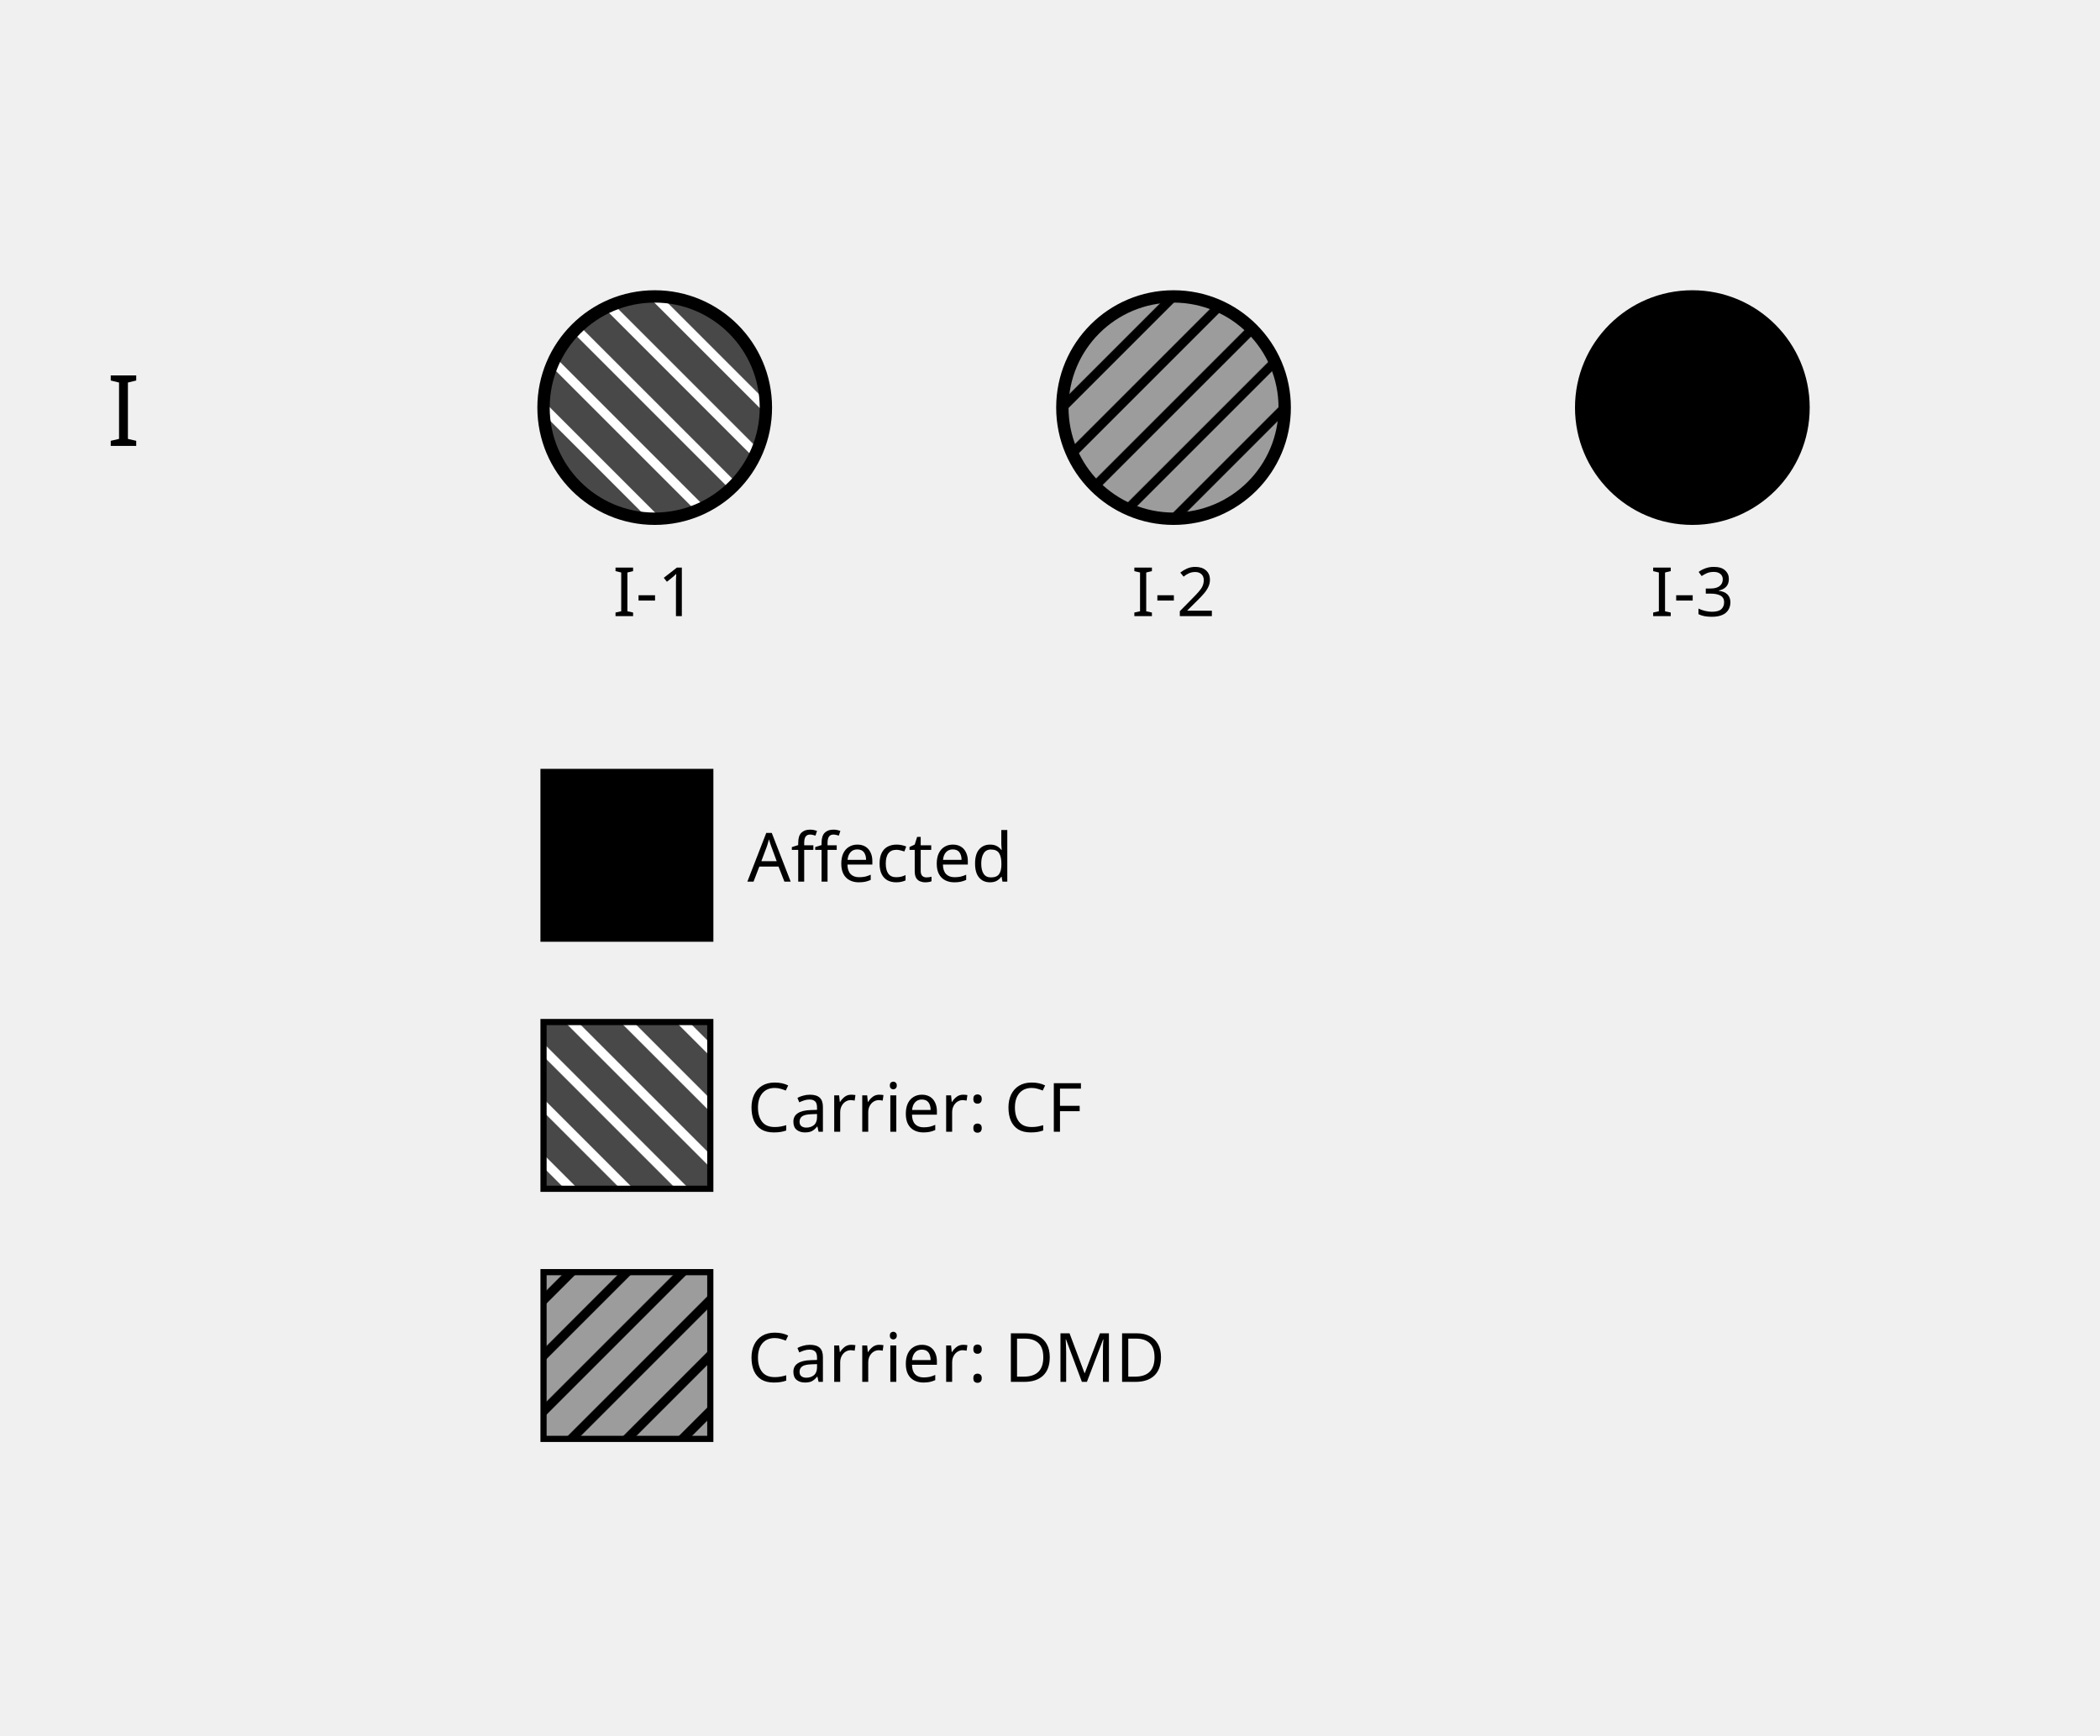
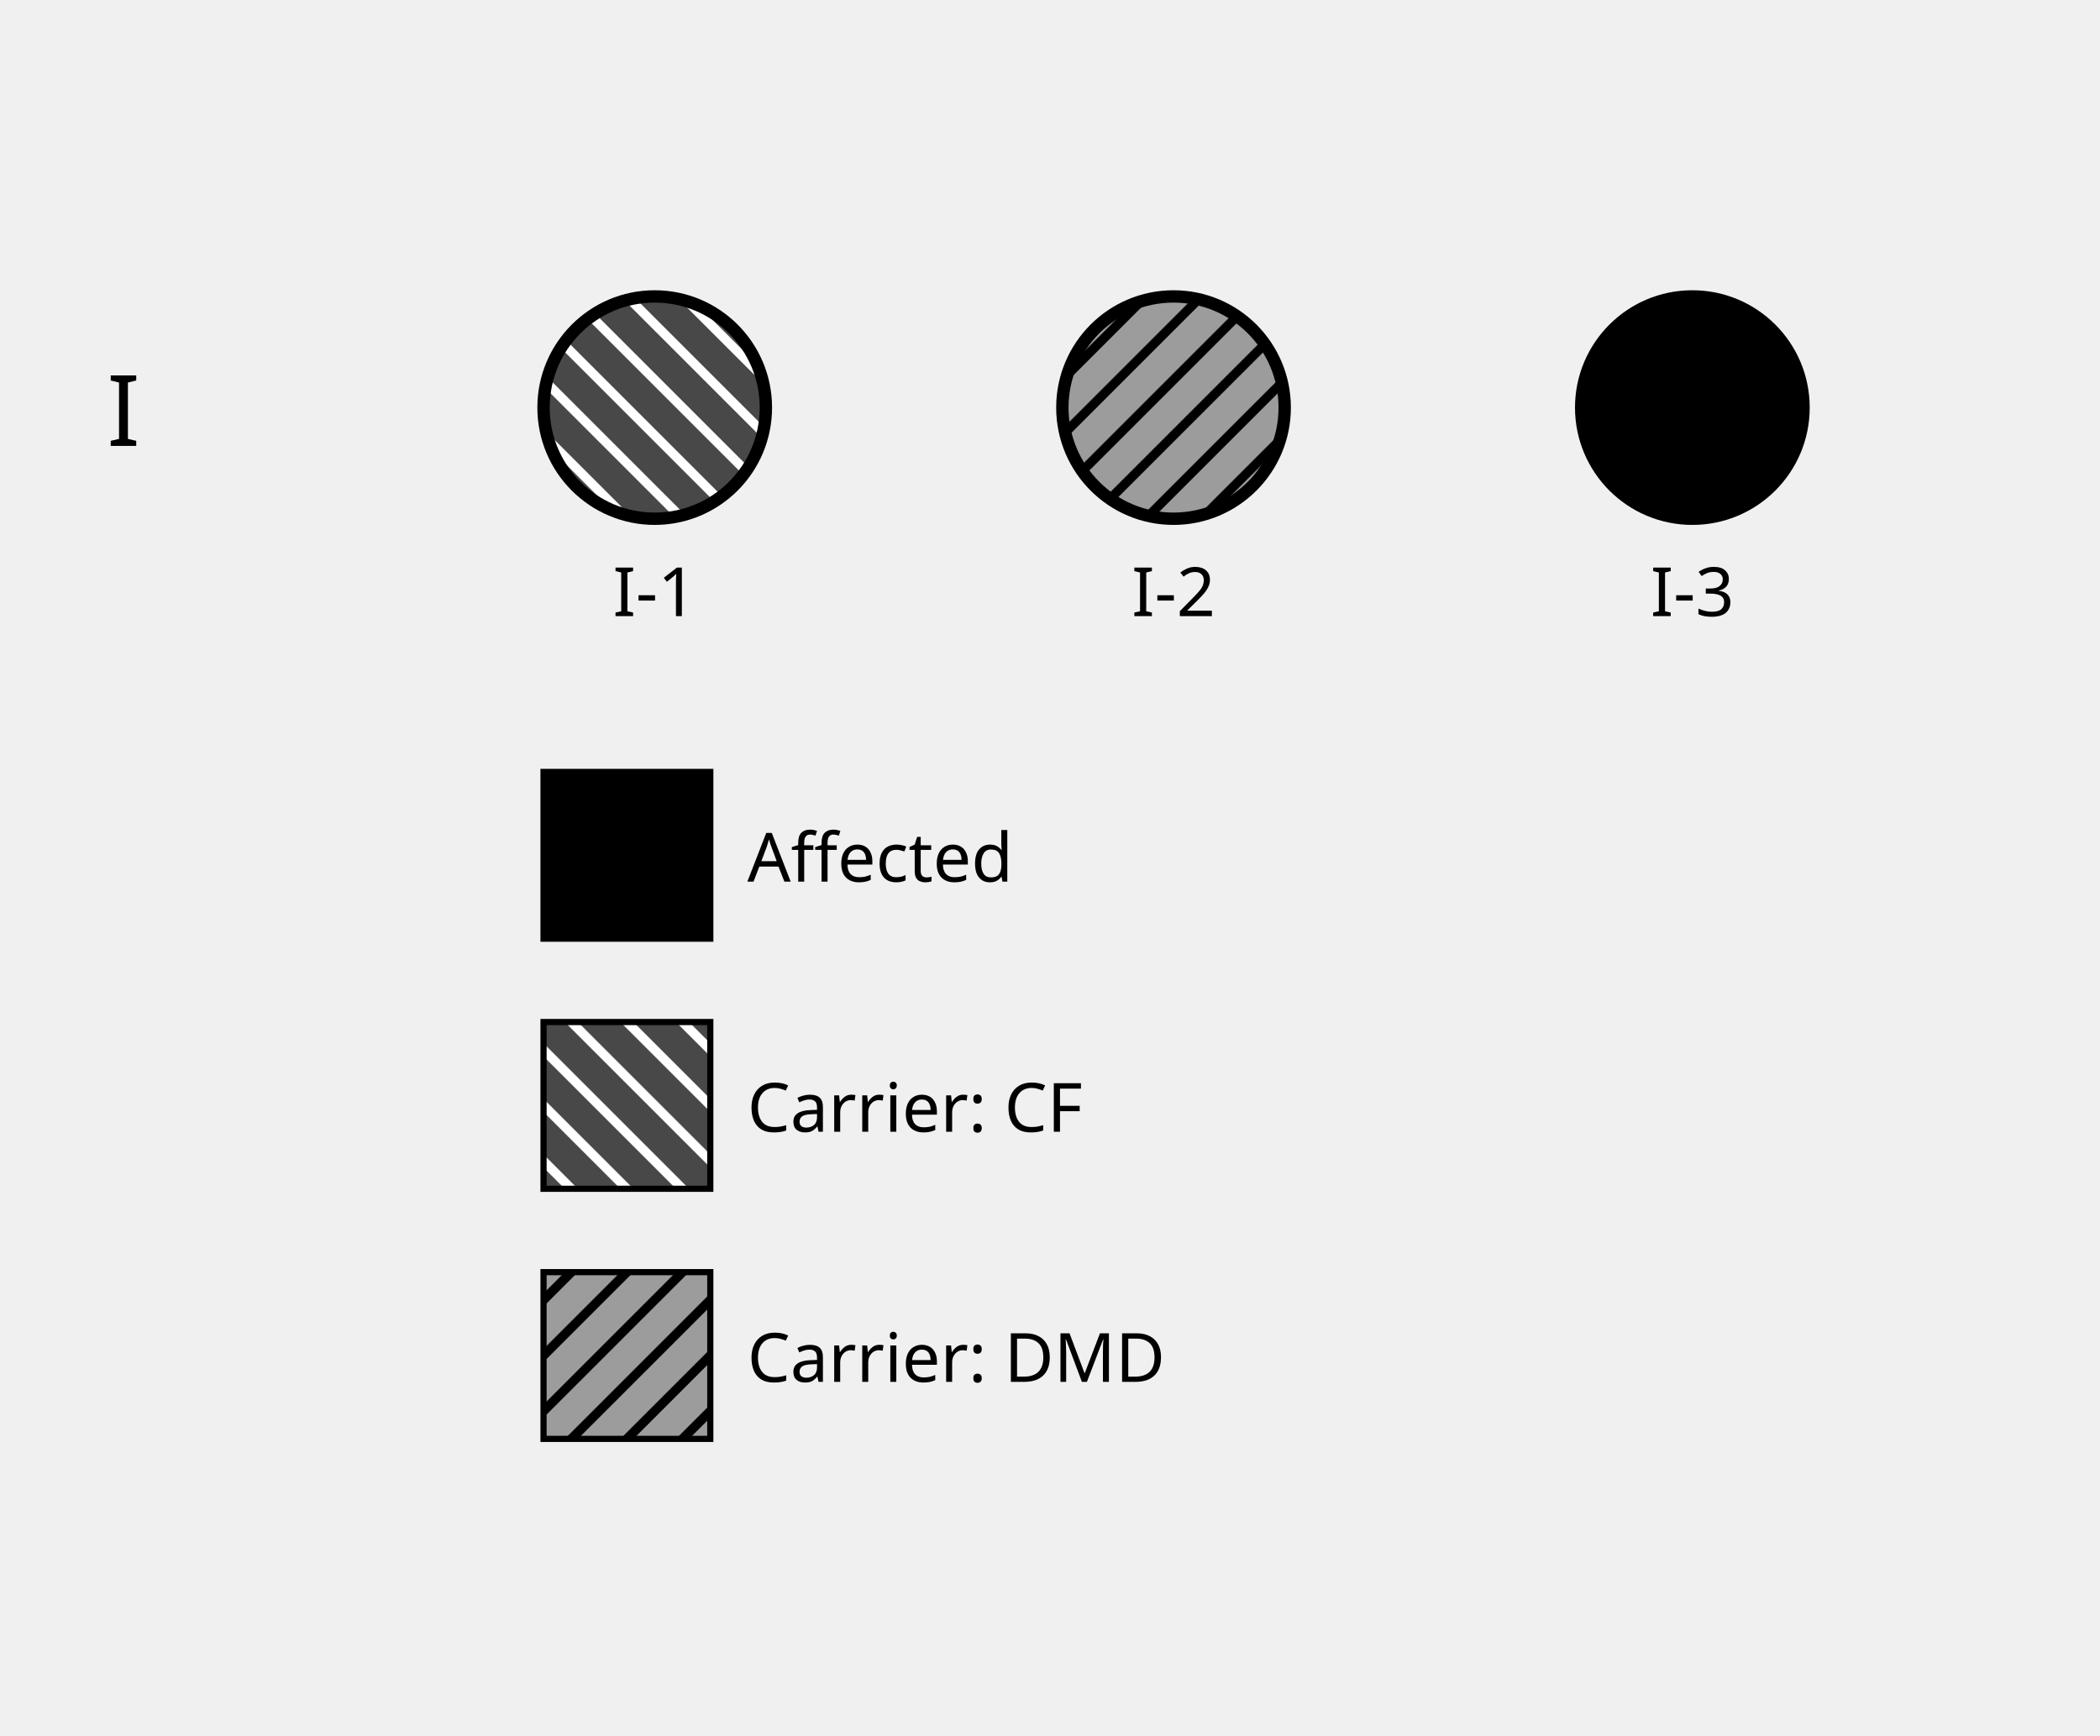
<svg xmlns="http://www.w3.org/2000/svg" width="340" height="281" viewBox="0 0 340 281" class="pedigree" data-title="Carriers by inheritance: AR and X-linked alike under PARTITION_FILL, a dot for X-linked under INHERITANCE_GLYPH" data-conditions="[&quot;&quot;, &quot;CF&quot;, &quot;DMD&quot;]">
  <defs>
    <pattern id="fill-affected-0" class="fill-pattern" data-condition="0" data-status="affected" x="-180" y="-180" width="360" height="360" patternUnits="userSpaceOnUse">
      <rect class="tone" width="360" height="360" fill="#000000" />
    </pattern>
    <pattern id="fill-carrier-1" class="fill-pattern" data-condition="1" data-status="carrier" x="-180" y="-180" width="360" height="360" patternUnits="userSpaceOnUse">
      <rect class="tone" width="360" height="360" fill="#484848" />
      <path class="hatch" d="M0,355.5L4.5,360M0,346.5L13.5,360M0,337.5L22.5,360M0,328.5L31.5,360M0,319.5L40.5,360M0,310.5L49.5,360M0,301.5L58.5,360M0,292.5L67.5,360M0,283.5L76.5,360M0,274.5L85.5,360M0,265.5L94.5,360M0,256.5L103.5,360M0,247.5L112.5,360M0,238.5L121.5,360M0,229.5L130.5,360M0,220.5L139.5,360M0,211.5L148.5,360M0,202.5L157.5,360M0,193.5L166.5,360M0,184.5L175.5,360M0,175.5L184.5,360M0,166.5L193.5,360M0,157.5L202.5,360M0,148.5L211.5,360M0,139.5L220.5,360M0,130.5L229.5,360M0,121.5L238.5,360M0,112.5L247.5,360M0,103.5L256.5,360M0,94.5L265.5,360M0,85.5L274.5,360M0,76.5L283.5,360M0,67.5L292.5,360M0,58.5L301.5,360M0,49.5L310.5,360M0,40.5L319.5,360M0,31.5L328.5,360M0,22.5L337.5,360M0,13.5L346.5,360M0,4.5L355.5,360M4.5,0L360,355.5M13.5,0L360,346.5M22.5,0L360,337.5M31.5,0L360,328.5M40.5,0L360,319.5M49.5,0L360,310.5M58.5,0L360,301.5M67.5,0L360,292.5M76.5,0L360,283.5M85.5,0L360,274.5M94.5,0L360,265.5M103.5,0L360,256.5M112.5,0L360,247.5M121.5,0L360,238.5M130.5,0L360,229.5M139.5,0L360,220.5M148.5,0L360,211.5M157.5,0L360,202.5M166.5,0L360,193.5M175.5,0L360,184.5M184.5,0L360,175.5M193.5,0L360,166.5M202.5,0L360,157.5M211.5,0L360,148.5M220.5,0L360,139.5M229.5,0L360,130.5M238.5,0L360,121.5M247.5,0L360,112.5M256.5,0L360,103.5M265.5,0L360,94.5M274.5,0L360,85.5M283.5,0L360,76.5M292.5,0L360,67.5M301.5,0L360,58.5M310.5,0L360,49.5M319.5,0L360,40.5M328.5,0L360,31.5M337.5,0L360,22.5M346.5,0L360,13.5M355.5,0L360,4.5" fill="none" stroke="#ffffff" stroke-width="1.5" />
    </pattern>
    <pattern id="fill-carrier-2" class="fill-pattern" data-condition="2" data-status="carrier" x="-180" y="-180" width="360" height="360" patternUnits="userSpaceOnUse">
      <rect class="tone" width="360" height="360" fill="#9c9c9c" />
      <path class="hatch" d="M0,4.5L4.5,0M0,13.5L13.5,0M0,22.5L22.5,0M0,31.5L31.5,0M0,40.5L40.5,0M0,49.5L49.5,0M0,58.5L58.5,0M0,67.5L67.5,0M0,76.5L76.5,0M0,85.5L85.5,0M0,94.5L94.5,0M0,103.5L103.5,0M0,112.5L112.5,0M0,121.5L121.5,0M0,130.5L130.5,0M0,139.5L139.5,0M0,148.5L148.5,0M0,157.5L157.5,0M0,166.5L166.5,0M0,175.5L175.5,0M0,184.5L184.5,0M0,193.5L193.5,0M0,202.5L202.5,0M0,211.5L211.5,0M0,220.5L220.5,0M0,229.5L229.5,0M0,238.5L238.5,0M0,247.5L247.5,0M0,256.5L256.5,0M0,265.5L265.5,0M0,274.5L274.5,0M0,283.5L283.5,0M0,292.5L292.5,0M0,301.5L301.5,0M0,310.5L310.5,0M0,319.5L319.5,0M0,328.5L328.5,0M0,337.5L337.5,0M0,346.5L346.5,0M0,355.5L355.5,0M4.5,360L360,4.5M13.5,360L360,13.5M22.5,360L360,22.5M31.5,360L360,31.5M40.5,360L360,40.5M49.5,360L360,49.5M58.5,360L360,58.5M67.5,360L360,67.5M76.5,360L360,76.5M85.5,360L360,85.5M94.5,360L360,94.5M103.5,360L360,103.5M112.5,360L360,112.5M121.5,360L360,121.5M130.5,360L360,130.5M139.5,360L360,139.5M148.5,360L360,148.5M157.5,360L360,157.5M166.5,360L360,166.5M175.5,360L360,175.5M184.5,360L360,184.5M193.5,360L360,193.5M202.5,360L360,202.5M211.5,360L360,211.5M220.5,360L360,220.5M229.5,360L360,229.5M238.5,360L360,238.5M247.5,360L360,247.5M256.5,360L360,256.5M265.5,360L360,265.5M274.5,360L360,274.5M283.5,360L360,283.5M292.5,360L360,292.5M301.5,360L360,301.5M310.5,360L360,310.5M319.5,360L360,319.5M328.5,360L360,328.5M337.5,360L360,337.5M346.5,360L360,346.5M355.5,360L360,355.5" fill="none" stroke="#000000" stroke-width="1.5" />
    </pattern>
  </defs>
  <g class="generation" data-generation="1">
    <text x="20" y="66" font-family="sans-serif" font-size="16" fill="#000000" text-anchor="middle" dominant-baseline="central">I</text>
  </g>
  <g id="ind-I-1" class="individual carrier" data-position="I-1" data-generation="1" data-index="1" data-gender="woman" data-condition-1="carrier">
    <circle class="backing" cx="106" cy="66" r="18" fill="#ffffff" />
-     <circle class="fill" data-condition="1" data-status="carrier" transform="translate(110.5 66)" cx="-4.5" cy="0" r="18" fill="url(#fill-carrier-1)" />
+     <circle class="fill" data-condition="1" data-status="carrier" transform="translate(106 66)" cx="0" cy="0" r="18" fill="url(#fill-carrier-1)" />
    <circle class="symbol" cx="106" cy="66" r="18" fill="none" stroke="#000000" stroke-width="2" />
    <text class="label" x="106" y="95.5" font-family="sans-serif" font-size="11" fill="#000000" text-anchor="middle" dominant-baseline="central">I-1</text>
    <rect class="hit" x="88" y="48" width="36" height="53" fill="none" pointer-events="all" />
  </g>
  <g id="ind-I-2" class="individual carrier" data-position="I-2" data-generation="1" data-index="2" data-gender="woman" data-condition-2="carrier">
    <circle class="backing" cx="190" cy="66" r="18" fill="#ffffff" />
-     <circle class="fill" data-condition="2" data-status="carrier" transform="translate(194.5 66)" cx="-4.5" cy="0" r="18" fill="url(#fill-carrier-2)" />
+     <circle class="fill" data-condition="2" data-status="carrier" transform="translate(190 66)" cx="0" cy="0" r="18" fill="url(#fill-carrier-2)" />
    <circle class="symbol" cx="190" cy="66" r="18" fill="none" stroke="#000000" stroke-width="2" />
    <text class="label" x="190" y="95.5" font-family="sans-serif" font-size="11" fill="#000000" text-anchor="middle" dominant-baseline="central">I-2</text>
    <rect class="hit" x="172" y="48" width="36" height="53" fill="none" pointer-events="all" />
  </g>
  <g id="ind-I-3" class="individual affected" data-position="I-3" data-generation="1" data-index="3" data-gender="woman" data-condition-0="affected">
    <circle class="backing" cx="274" cy="66" r="18" fill="#ffffff" />
-     <circle class="fill" data-condition="0" data-status="affected" transform="translate(278.5 66)" cx="-4.5" cy="0" r="18" fill="url(#fill-affected-0)" />
+     <circle class="fill" data-condition="0" data-status="affected" transform="translate(274 66)" cx="0" cy="0" r="18" fill="url(#fill-affected-0)" />
    <circle class="symbol" cx="274" cy="66" r="18" fill="none" stroke="#000000" stroke-width="2" />
    <text class="label" x="274" y="95.5" font-family="sans-serif" font-size="11" fill="#000000" text-anchor="middle" dominant-baseline="central">I-3</text>
    <rect class="hit" x="256" y="48" width="36" height="53" fill="none" pointer-events="all" />
  </g>
  <g id="key" class="key">
    <g id="key-affected-0" class="key-entry" data-condition="0" data-status="affected">
      <rect class="swatch" x="-13.5" y="-13.5" width="27" height="27" transform="translate(101.5 138.5)" fill="url(#fill-affected-0)" stroke="#000000" stroke-width="1" />
      <text class="key-label" x="121" y="138.5" font-family="sans-serif" font-size="11" fill="#000000" text-anchor="start" dominant-baseline="central">Affected</text>
    </g>
    <g id="key-carrier-1" class="key-entry" data-condition="1" data-status="carrier">
      <rect class="swatch" x="-13.5" y="-13.5" width="27" height="27" transform="translate(101.5 179)" fill="url(#fill-carrier-1)" stroke="#000000" stroke-width="1" />
      <text class="key-label" x="121" y="179" font-family="sans-serif" font-size="11" fill="#000000" text-anchor="start" dominant-baseline="central">Carrier: CF</text>
    </g>
    <g id="key-carrier-2" class="key-entry" data-condition="2" data-status="carrier">
      <rect class="swatch" x="-13.5" y="-13.5" width="27" height="27" transform="translate(101.5 219.5)" fill="url(#fill-carrier-2)" stroke="#000000" stroke-width="1" />
      <text class="key-label" x="121" y="219.5" font-family="sans-serif" font-size="11" fill="#000000" text-anchor="start" dominant-baseline="central">Carrier: DMD</text>
    </g>
  </g>
</svg>
